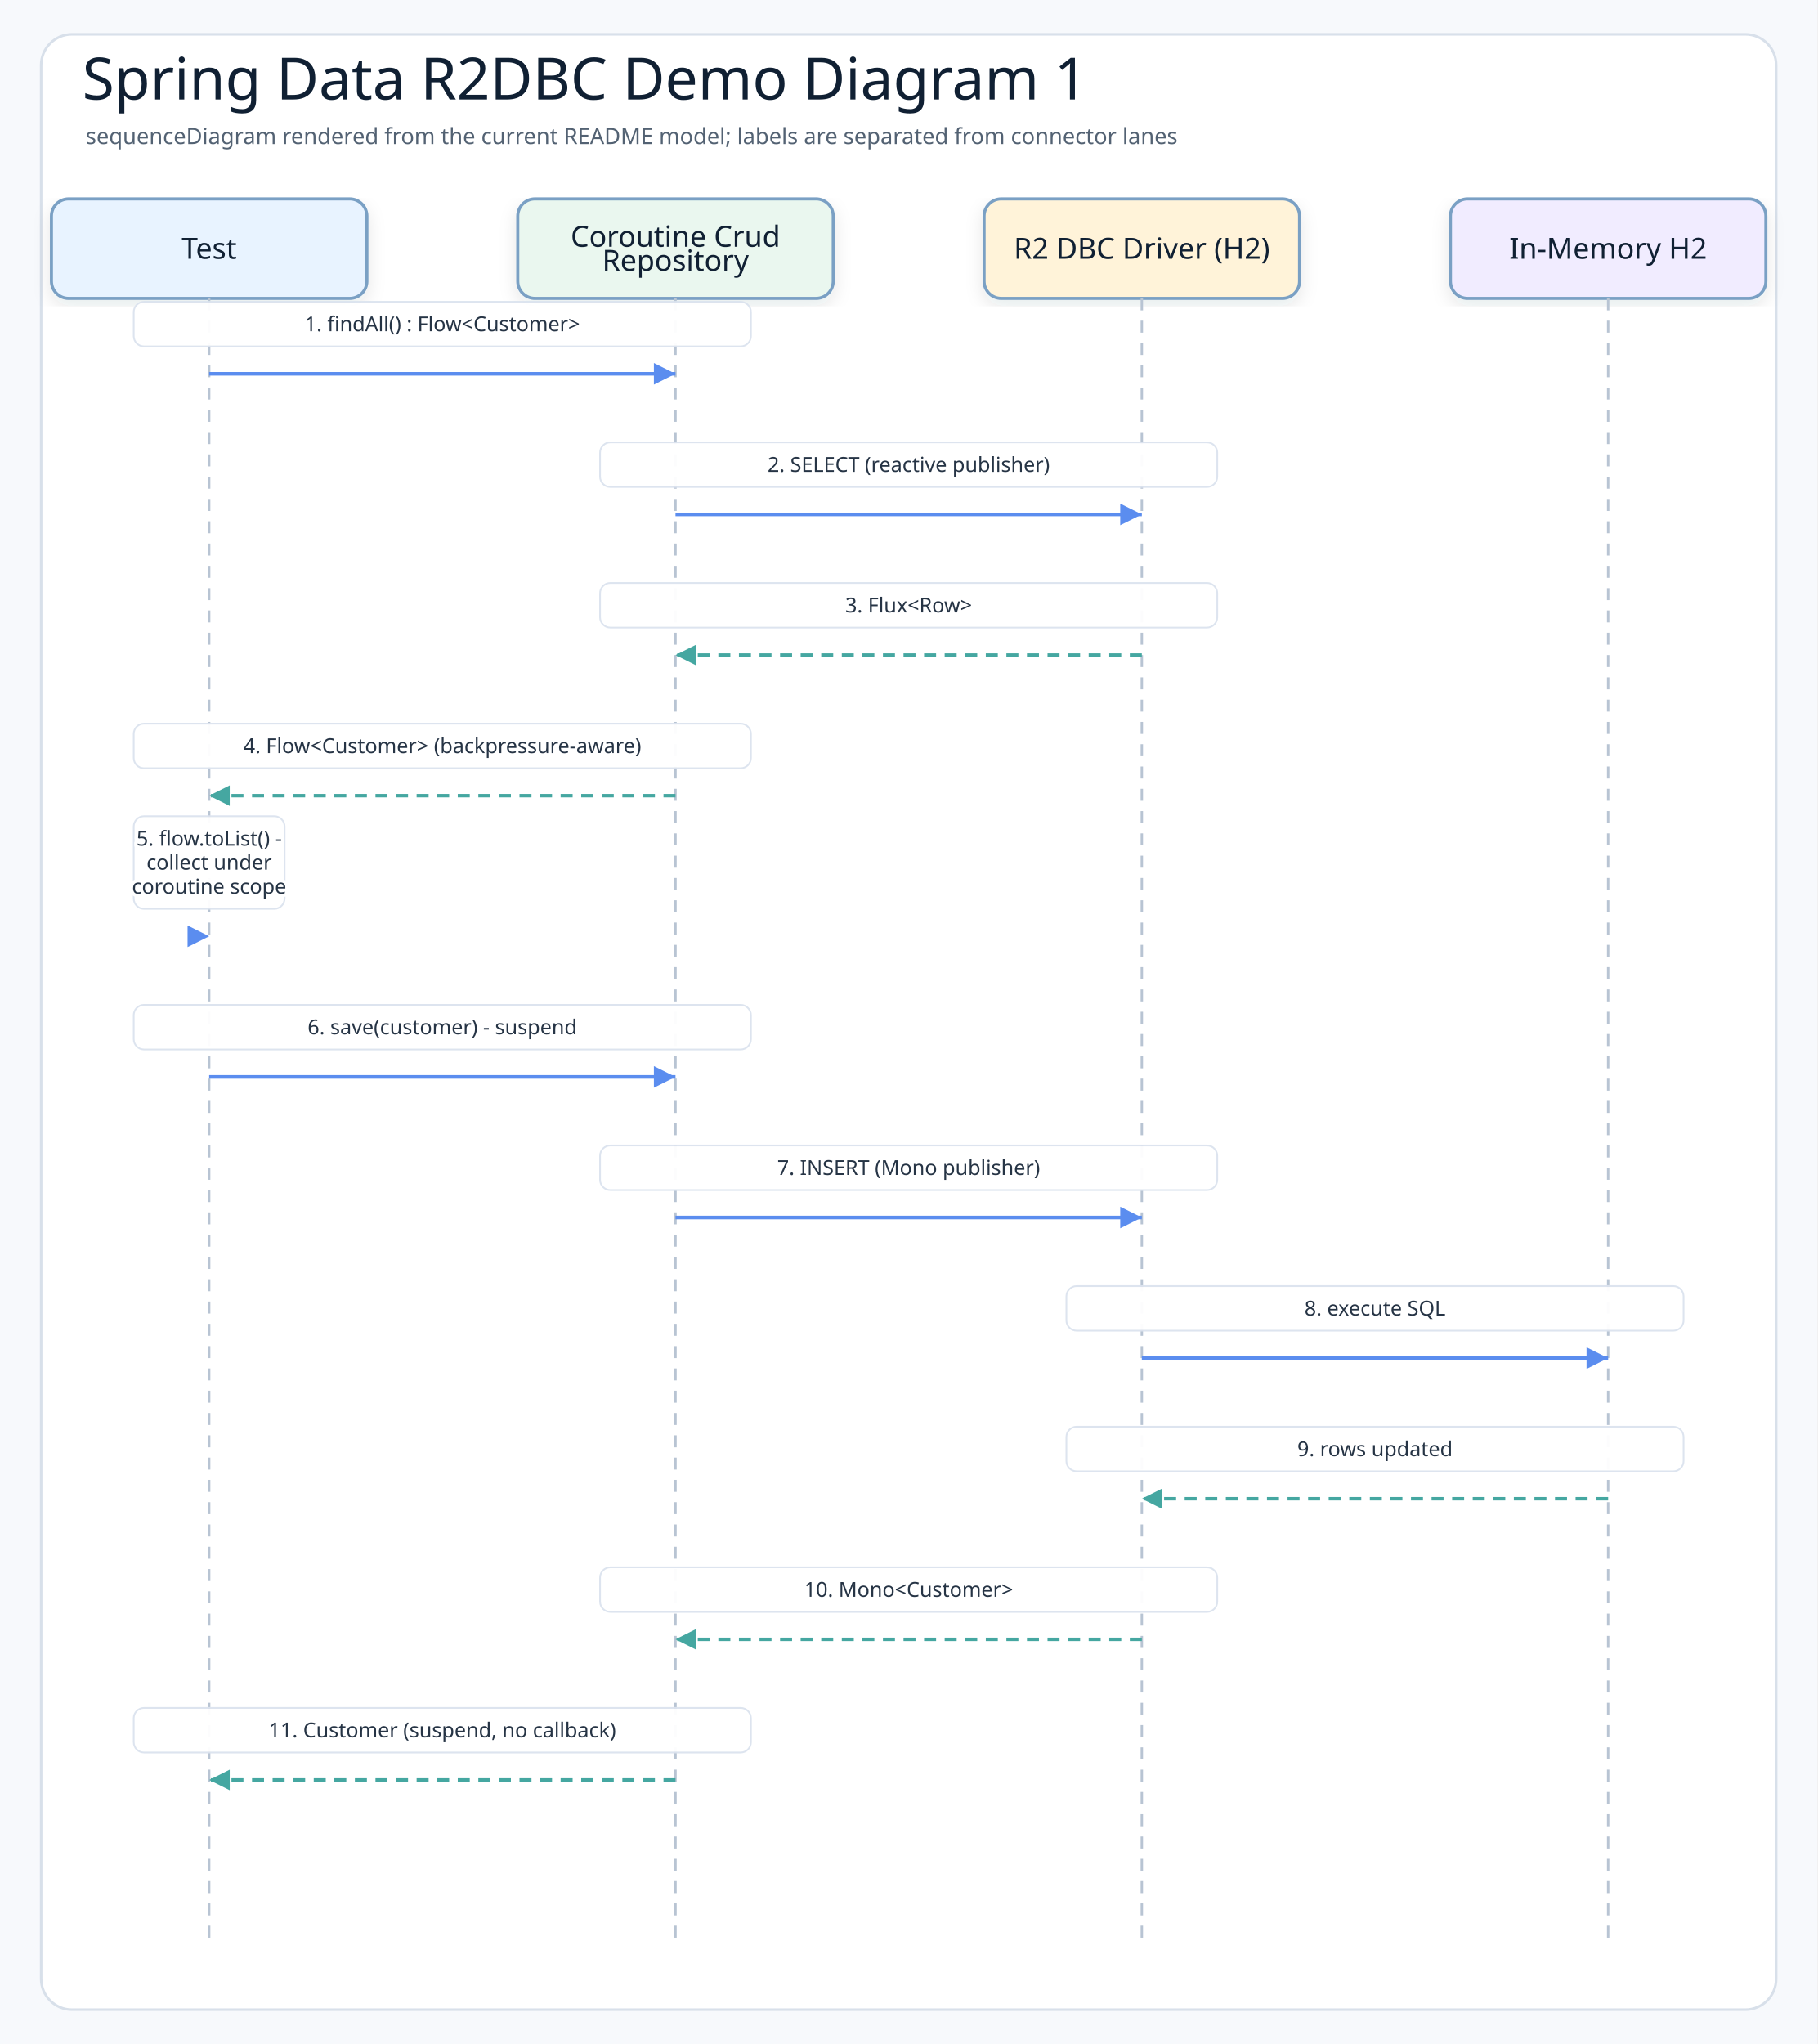
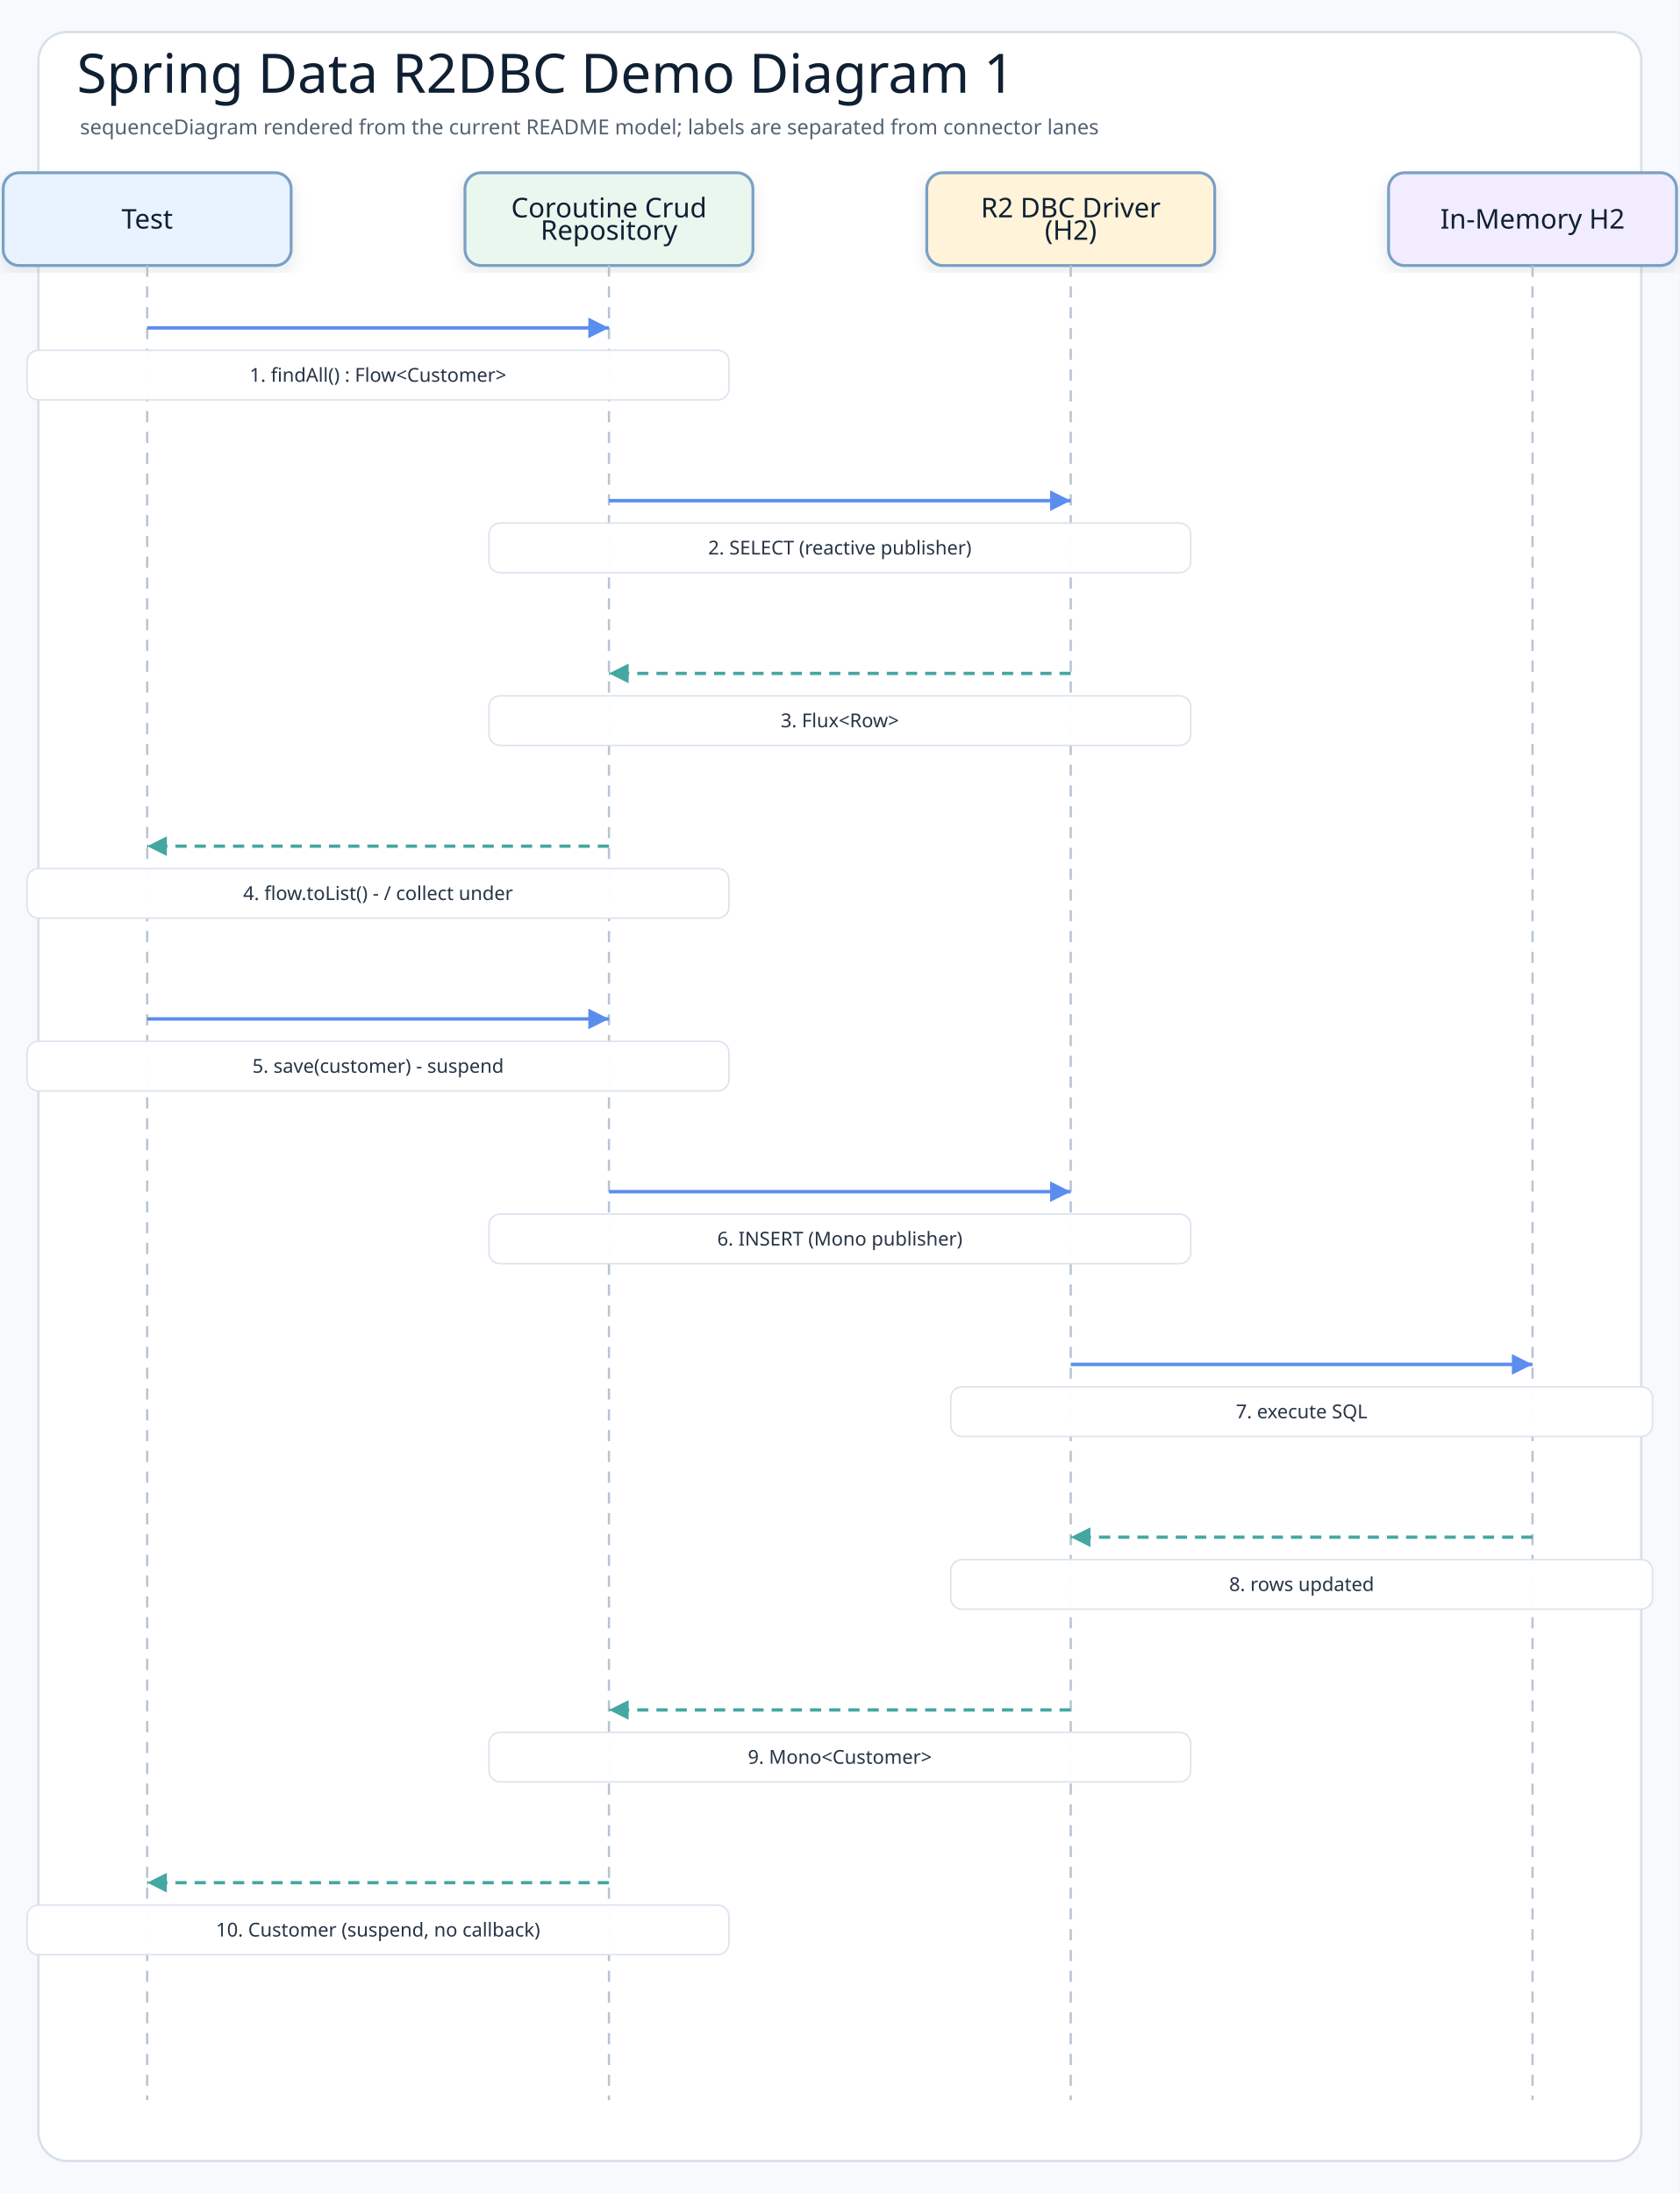
- <svg xmlns="http://www.w3.org/2000/svg" width="1060" height="1192" viewBox="0 0 1060 1192" role="img" aria-label="Spring Data R2DBC Demo Diagram 1">
+ <svg xmlns="http://www.w3.org/2000/svg" width="1050" height="1371" viewBox="0 0 1050 1371" role="img" aria-label="Spring Data R2DBC Demo Diagram 1">
  <defs>
    <filter id="shadow" x="-8%" y="-8%" width="116%" height="116%">
      <feDropShadow dx="0" dy="4" stdDeviation="5" flood-color="#1f2937" flood-opacity="0.10" />
    </filter>
    <marker id="arrowBlue" markerWidth="8" markerHeight="8" refX="7" refY="4" orient="auto" markerUnits="strokeWidth">
      <path d="M1 1 L7 4 L1 7 Z" fill="#5b8def" />
    </marker>
    <marker id="arrowTeal" markerWidth="8" markerHeight="8" refX="7" refY="4" orient="auto" markerUnits="strokeWidth">
      <path d="M1 1 L7 4 L1 7 Z" fill="#45a7a1" />
    </marker>
    <style>
    .canvas{fill:#f7f9fc}
    .frame{fill:#ffffff;stroke:#d8e0ea;stroke-width:1.5}
    .title{font-family:"Architects Daughter";font-size:34px;fill:#102033}
    .subtitle{font-family:"Comic Mono";font-size:13px;fill:#536273}
    .actor{font-family:"Architects Daughter";font-size:17px;fill:#102033}
+     .message{font-family:"Comic Mono";font-size:12px;fill:#263445;paint-order:stroke;stroke:#ffffff;stroke-width:4px;stroke-linejoin:round}
    .detail{font-family:"Comic Mono";font-size:11px;fill:#536273}
-     .message{font-family:"Comic Mono";font-size:12px;fill:#263445;paint-order:stroke;stroke:#ffffff;stroke-width:4px;stroke-linejoin:round}
-     .branch{font-family:"Architects Daughter";font-size:15px;fill:#1f3b57}
    .lifeline{stroke:#b8c4d3;stroke-width:1.4;stroke-dasharray:7 6}
-     .call{stroke:#5b8def;stroke-width:2.1;fill:none;marker-end:url(#arrowBlue)}
-     .return{stroke:#45a7a1;stroke-width:2;stroke-dasharray:7 5;fill:none;marker-end:url(#arrowTeal)}
+     .call{stroke:#5b8def;stroke-width:2.15;fill:none;marker-end:url(#arrowBlue)}
+     .return{stroke:#45a7a1;stroke-width:2.05;stroke-dasharray:7 5;fill:none;marker-end:url(#arrowTeal)}
    .box{stroke-width:1.8;filter:url(#shadow)}
  </style>
  </defs>
-   <rect class="canvas" width="1060" height="1192" />
-   <rect class="frame" x="24" y="20" width="1012" height="1152" rx="18" />
+   <rect class="canvas" width="1050" height="1371" />
+   <rect class="frame" x="24" y="20" width="1002" height="1331" rx="18" />
  <text class="title" x="48" y="58">Spring Data R2DBC Demo Diagram 1</text>
  <text class="subtitle" x="50" y="84">sequenceDiagram rendered from the current README model; labels are separated from connector lanes</text>
-   <rect class="box" x="30" y="116" width="184" height="58" rx="10" fill="#e8f3ff" stroke="#7aa0c4" />
-   <text class="actor" x="122" y="145" text-anchor="middle" dominant-baseline="middle">Test</text>
-   <line class="lifeline" x1="122" y1="174" x2="122" y2="1134" />
-   <rect class="box" x="302" y="116" width="184" height="58" rx="10" fill="#eaf7ef" stroke="#7aa0c4" />
-   <text class="actor" x="394" y="138" text-anchor="middle" dominant-baseline="middle">Coroutine Crud</text>
-   <text class="actor" x="394" y="152" text-anchor="middle" dominant-baseline="middle">Repository</text>
-   <line class="lifeline" x1="394" y1="174" x2="394" y2="1134" />
-   <rect class="box" x="574" y="116" width="184" height="58" rx="10" fill="#fff3d9" stroke="#7aa0c4" />
-   <text class="actor" x="666" y="145" text-anchor="middle" dominant-baseline="middle">R2 DBC Driver (H2)</text>
-   <line class="lifeline" x1="666" y1="174" x2="666" y2="1134" />
-   <rect class="box" x="846" y="116" width="184" height="58" rx="10" fill="#f1ecff" stroke="#7aa0c4" />
-   <text class="actor" x="938" y="145" text-anchor="middle" dominant-baseline="middle">In-Memory H2</text>
-   <line class="lifeline" x1="938" y1="174" x2="938" y2="1134" />
-   <rect x="78" y="176" width="360" height="26" rx="6" fill="#ffffff" opacity="0.95" stroke="#dbe3ee" />
-   <text class="message" x="258" y="189" text-anchor="middle" dominant-baseline="middle">1. findAll() : Flow&lt;Customer&gt;</text>
-   <path class="call" d="M122 218 L394 218" />
-   <rect x="350" y="258" width="360" height="26" rx="6" fill="#ffffff" opacity="0.95" stroke="#dbe3ee" />
-   <text class="message" x="530" y="271" text-anchor="middle" dominant-baseline="middle">2. SELECT (reactive publisher)</text>
-   <path class="call" d="M394 300 L666 300" />
-   <rect x="350" y="340" width="360" height="26" rx="6" fill="#ffffff" opacity="0.95" stroke="#dbe3ee" />
-   <text class="message" x="530" y="353" text-anchor="middle" dominant-baseline="middle">3. Flux&lt;Row&gt;</text>
-   <path class="return" d="M666 382 L394 382" />
-   <rect x="78" y="422" width="360" height="26" rx="6" fill="#ffffff" opacity="0.95" stroke="#dbe3ee" />
-   <text class="message" x="258" y="435" text-anchor="middle" dominant-baseline="middle">4. Flow&lt;Customer&gt; (backpressure-aware)</text>
-   <path class="return" d="M394 464 L122 464" />
-   <rect x="78" y="476" width="88" height="54" rx="6" fill="#ffffff" opacity="0.95" stroke="#dbe3ee" />
-   <text class="message" x="122" y="489" text-anchor="middle" dominant-baseline="middle">5. flow.toList() -</text>
-   <text class="message" x="122" y="503" text-anchor="middle" dominant-baseline="middle">collect under</text>
-   <text class="message" x="122" y="517" text-anchor="middle" dominant-baseline="middle">coroutine scope</text>
-   <path class="call" d="M122 546 L122 546" />
-   <rect x="78" y="586" width="360" height="26" rx="6" fill="#ffffff" opacity="0.95" stroke="#dbe3ee" />
-   <text class="message" x="258" y="599" text-anchor="middle" dominant-baseline="middle">6. save(customer) - suspend</text>
-   <path class="call" d="M122 628 L394 628" />
-   <rect x="350" y="668" width="360" height="26" rx="6" fill="#ffffff" opacity="0.95" stroke="#dbe3ee" />
-   <text class="message" x="530" y="681" text-anchor="middle" dominant-baseline="middle">7. INSERT (Mono publisher)</text>
-   <path class="call" d="M394 710 L666 710" />
-   <rect x="622" y="750" width="360" height="26" rx="6" fill="#ffffff" opacity="0.95" stroke="#dbe3ee" />
-   <text class="message" x="802" y="763" text-anchor="middle" dominant-baseline="middle">8. execute SQL</text>
-   <path class="call" d="M666 792 L938 792" />
-   <rect x="622" y="832" width="360" height="26" rx="6" fill="#ffffff" opacity="0.95" stroke="#dbe3ee" />
-   <text class="message" x="802" y="845" text-anchor="middle" dominant-baseline="middle">9. rows updated</text>
-   <path class="return" d="M938 874 L666 874" />
-   <rect x="350" y="914" width="360" height="26" rx="6" fill="#ffffff" opacity="0.95" stroke="#dbe3ee" />
-   <text class="message" x="530" y="927" text-anchor="middle" dominant-baseline="middle">10. Mono&lt;Customer&gt;</text>
-   <path class="return" d="M666 956 L394 956" />
-   <rect x="78" y="996" width="360" height="26" rx="6" fill="#ffffff" opacity="0.95" stroke="#dbe3ee" />
-   <text class="message" x="258" y="1009" text-anchor="middle" dominant-baseline="middle">11. Customer (suspend, no callback)</text>
-   <path class="return" d="M394 1038 L122 1038" />
+   <rect class="box" x="2" y="108" width="180" height="58" rx="10" fill="#e8f3ff" stroke="#7aa0c4" />
+   <text class="actor" x="92" y="137" text-anchor="middle" dominant-baseline="middle">Test</text>
+   <line class="lifeline" x1="92" y1="166" x2="92" y2="1313" />
+   <rect class="box" x="290.667" y="108" width="180" height="58" rx="10" fill="#eaf7ef" stroke="#7aa0c4" />
+   <text class="actor" x="380.667" y="130" text-anchor="middle" dominant-baseline="middle">Coroutine Crud</text>
+   <text class="actor" x="380.667" y="144" text-anchor="middle" dominant-baseline="middle">Repository</text>
+   <line class="lifeline" x1="380.667" y1="166" x2="380.667" y2="1313" />
+   <rect class="box" x="579.333" y="108" width="180" height="58" rx="10" fill="#fff3d9" stroke="#7aa0c4" />
+   <text class="actor" x="669.333" y="130" text-anchor="middle" dominant-baseline="middle">R2 DBC Driver</text>
+   <text class="actor" x="669.333" y="144" text-anchor="middle" dominant-baseline="middle">(H2)</text>
+   <line class="lifeline" x1="669.333" y1="166" x2="669.333" y2="1313" />
+   <rect class="box" x="868" y="108" width="180" height="58" rx="10" fill="#f1ecff" stroke="#7aa0c4" />
+   <text class="actor" x="958" y="137" text-anchor="middle" dominant-baseline="middle">In-Memory H2</text>
+   <line class="lifeline" x1="958" y1="166" x2="958" y2="1313" />
+   <path class="call" d="M92 205 L380.667 205" />
+   <rect class="message-label" x="17" y="219" width="438.667" height="31" rx="7" fill="#ffffff" opacity="0.96" stroke="#dbe3ee" />
+   <text class="message" x="236.333" y="234.5" text-anchor="middle" dominant-baseline="middle">1. findAll() : Flow&lt;Customer&gt;</text>
+   <path class="call" d="M380.667 313 L669.333 313" />
+   <rect class="message-label" x="305.667" y="327" width="438.667" height="31" rx="7" fill="#ffffff" opacity="0.96" stroke="#dbe3ee" />
+   <text class="message" x="525" y="342.5" text-anchor="middle" dominant-baseline="middle">2. SELECT (reactive publisher)</text>
+   <path class="return" d="M669.333 421 L380.667 421" />
+   <rect class="message-label" x="305.667" y="435" width="438.667" height="31" rx="7" fill="#ffffff" opacity="0.96" stroke="#dbe3ee" />
+   <text class="message" x="525" y="450.5" text-anchor="middle" dominant-baseline="middle">3. Flux&lt;Row&gt;</text>
+   <path class="return" d="M380.667 529 L92 529" />
+   <rect class="message-label" x="17" y="543" width="438.667" height="31" rx="7" fill="#ffffff" opacity="0.96" stroke="#dbe3ee" />
+   <text class="message" x="236.333" y="558.5" text-anchor="middle" dominant-baseline="middle">4. flow.toList() - / collect under</text>
+   <path class="call" d="M92 637 L380.667 637" />
+   <rect class="message-label" x="17" y="651" width="438.667" height="31" rx="7" fill="#ffffff" opacity="0.96" stroke="#dbe3ee" />
+   <text class="message" x="236.333" y="666.5" text-anchor="middle" dominant-baseline="middle">5. save(customer) - suspend</text>
+   <path class="call" d="M380.667 745 L669.333 745" />
+   <rect class="message-label" x="305.667" y="759" width="438.667" height="31" rx="7" fill="#ffffff" opacity="0.96" stroke="#dbe3ee" />
+   <text class="message" x="525" y="774.5" text-anchor="middle" dominant-baseline="middle">6. INSERT (Mono publisher)</text>
+   <path class="call" d="M669.333 853 L958 853" />
+   <rect class="message-label" x="594.333" y="867" width="438.667" height="31" rx="7" fill="#ffffff" opacity="0.96" stroke="#dbe3ee" />
+   <text class="message" x="813.667" y="882.5" text-anchor="middle" dominant-baseline="middle">7. execute SQL</text>
+   <path class="return" d="M958 961 L669.333 961" />
+   <rect class="message-label" x="594.333" y="975" width="438.667" height="31" rx="7" fill="#ffffff" opacity="0.96" stroke="#dbe3ee" />
+   <text class="message" x="813.667" y="990.5" text-anchor="middle" dominant-baseline="middle">8. rows updated</text>
+   <path class="return" d="M669.333 1069 L380.667 1069" />
+   <rect class="message-label" x="305.667" y="1083" width="438.667" height="31" rx="7" fill="#ffffff" opacity="0.96" stroke="#dbe3ee" />
+   <text class="message" x="525" y="1098.5" text-anchor="middle" dominant-baseline="middle">9. Mono&lt;Customer&gt;</text>
+   <path class="return" d="M380.667 1177 L92 1177" />
+   <rect class="message-label" x="17" y="1191" width="438.667" height="31" rx="7" fill="#ffffff" opacity="0.96" stroke="#dbe3ee" />
+   <text class="message" x="236.333" y="1206.5" text-anchor="middle" dominant-baseline="middle">10. Customer (suspend, no callback)</text>
</svg>
